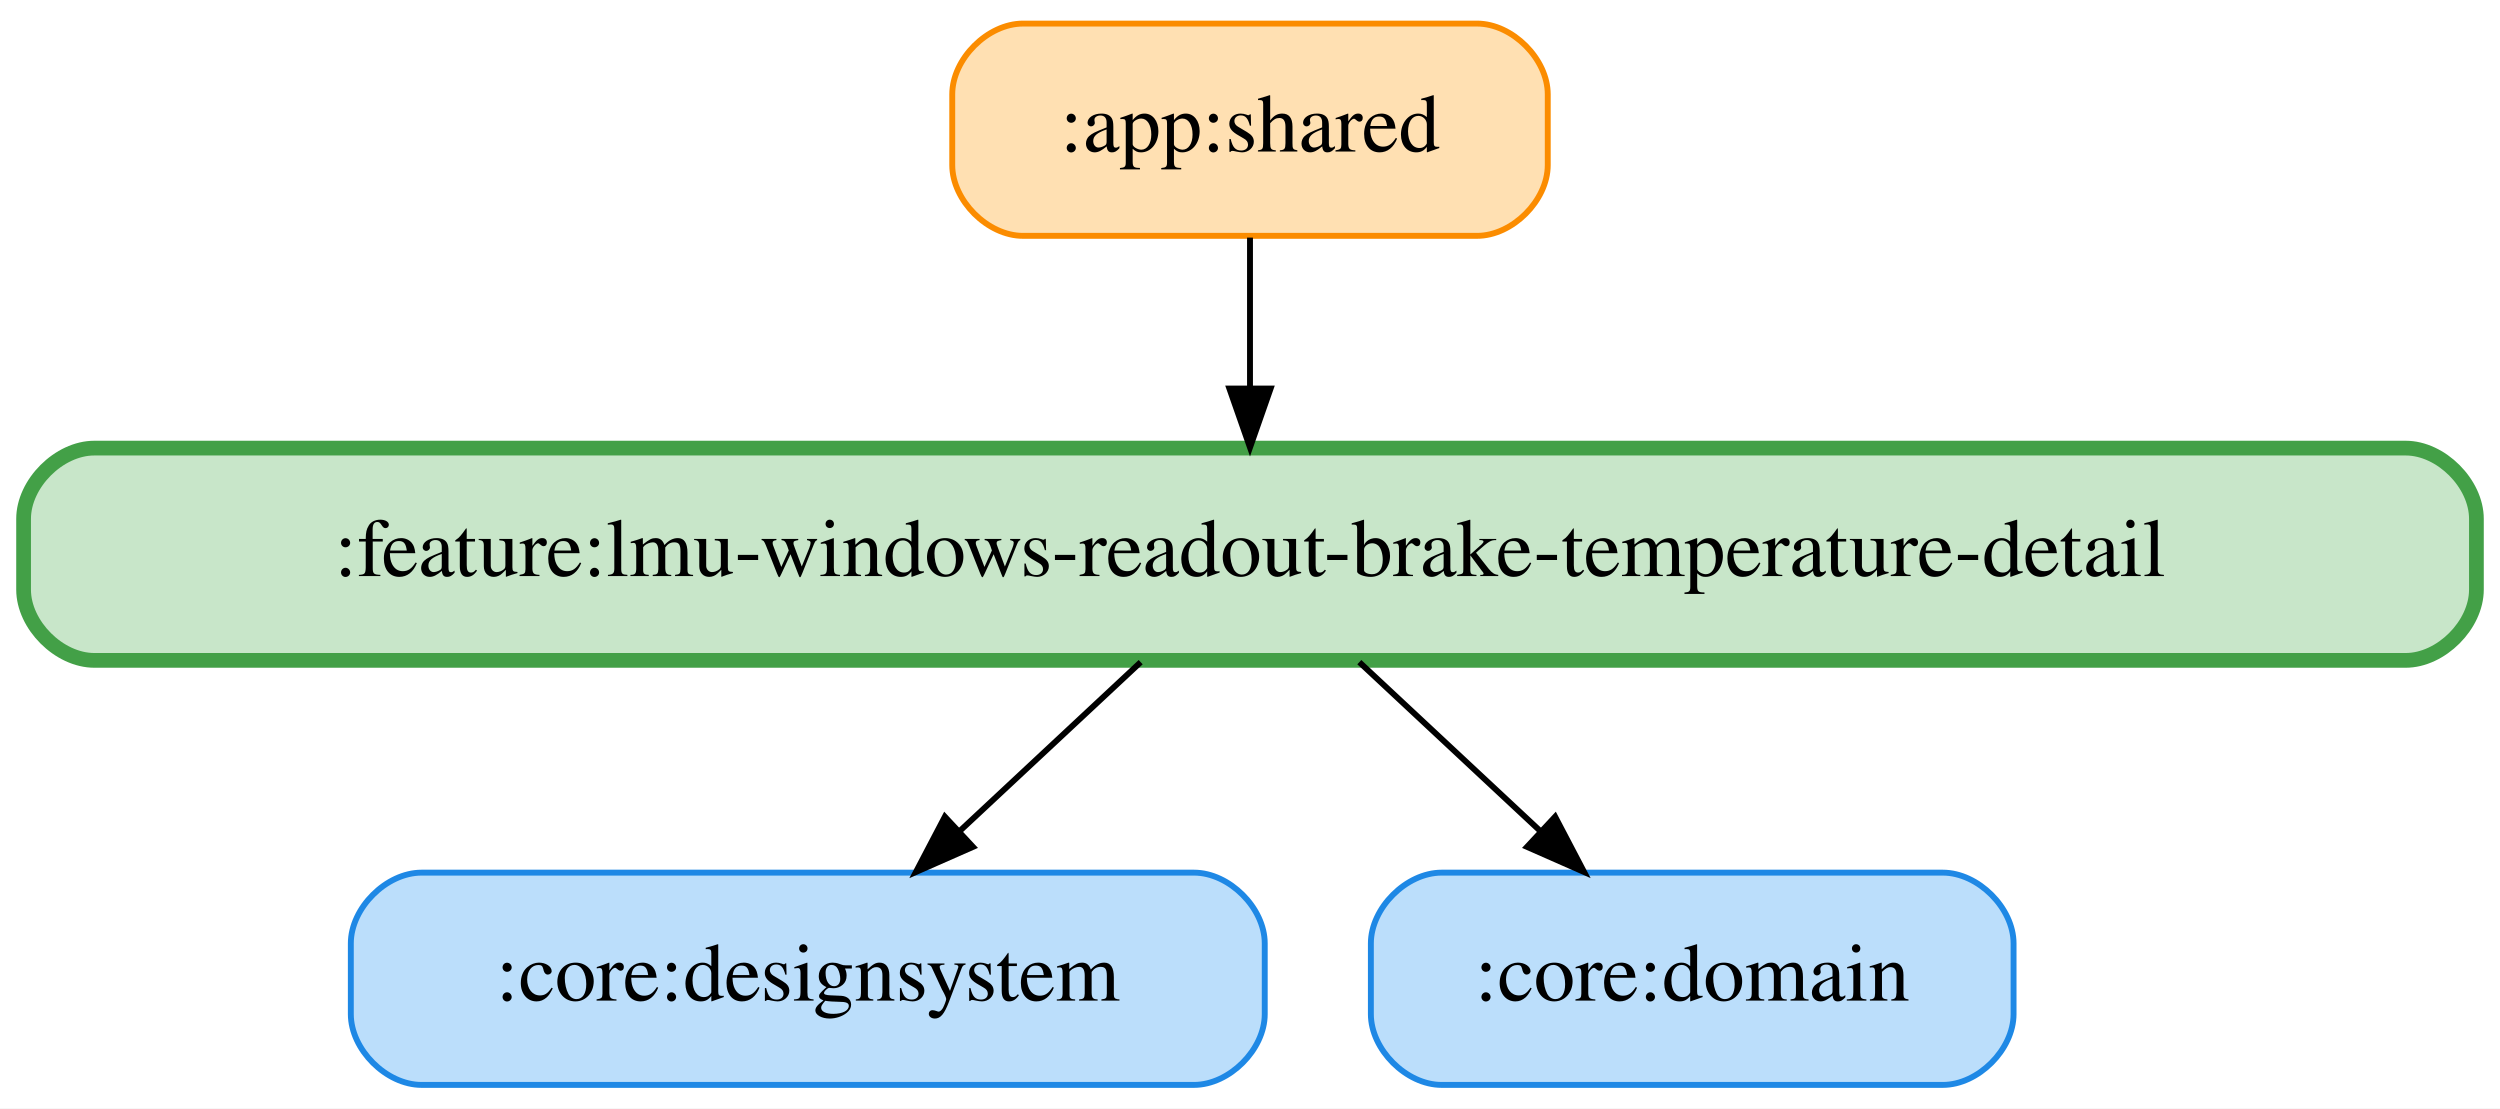
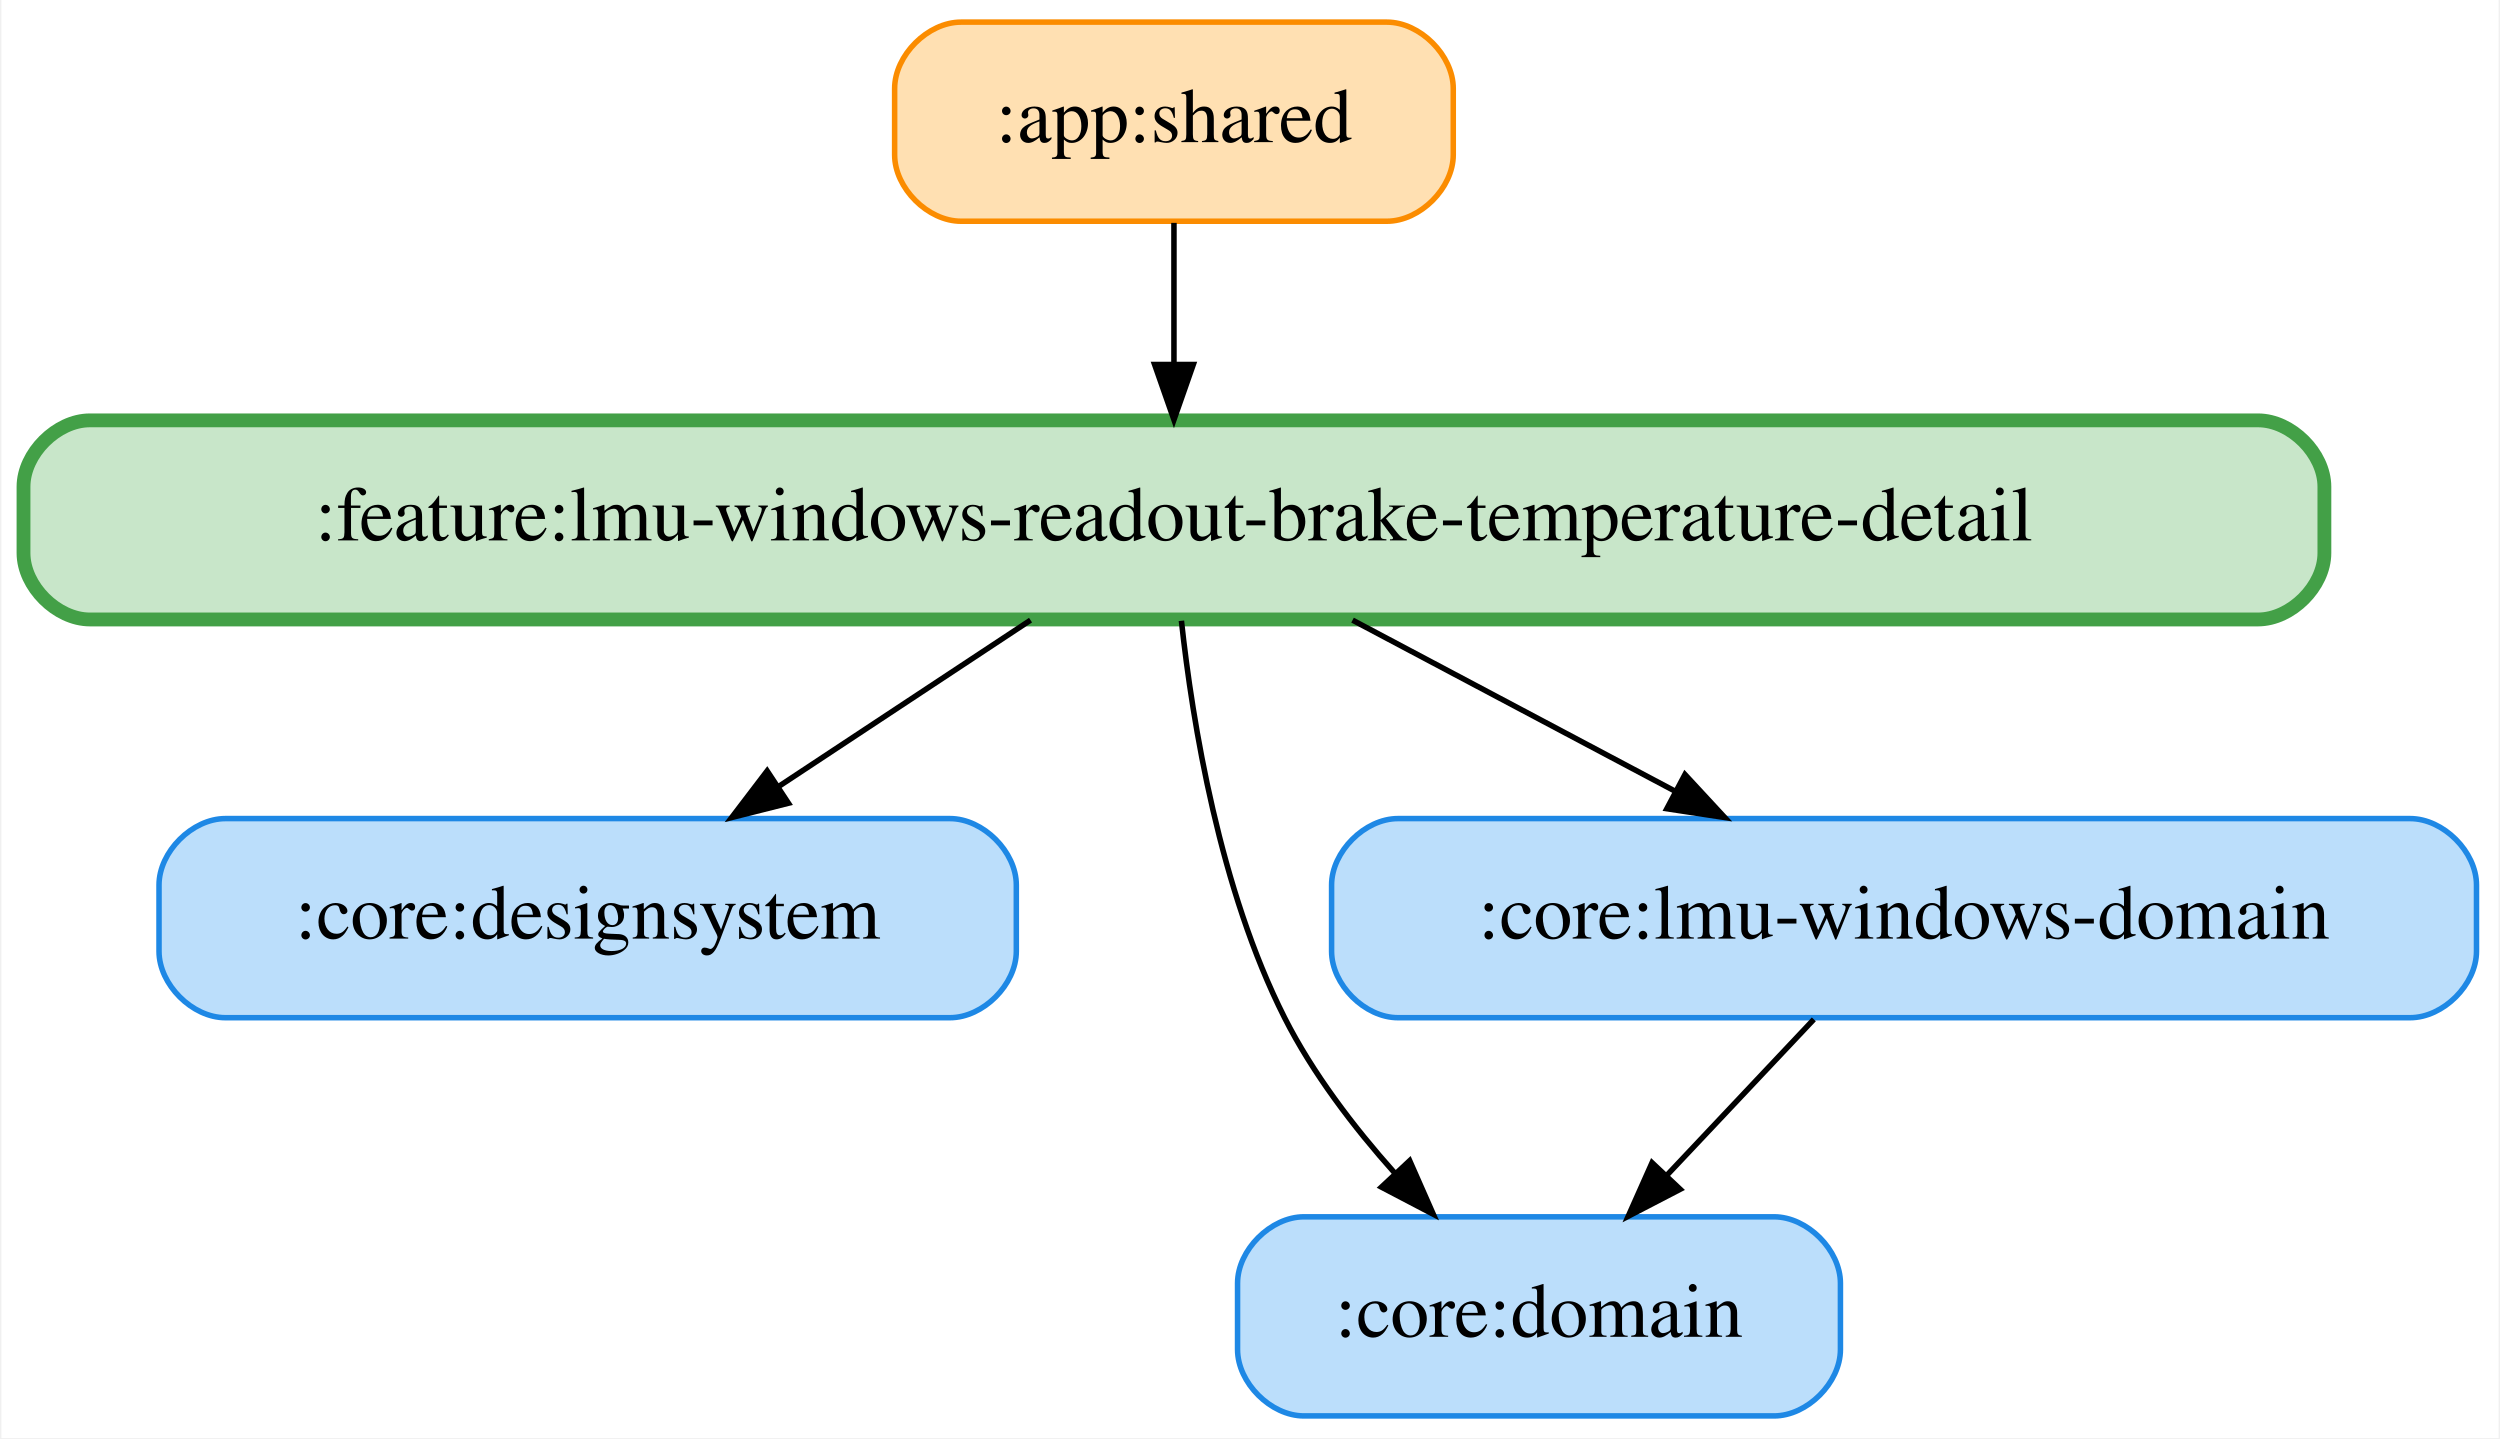
- <svg xmlns="http://www.w3.org/2000/svg" width="424pt" height="188pt" viewBox="0.00 0.00 424.00 188.00">
-   <g id="graph0" class="graph" transform="scale(1 1) rotate(0) translate(4 184)">
-     <polygon fill="white" stroke="transparent" points="-4,4 -4,-184 420,-184 420,4 -4,4" />
+ <svg xmlns="http://www.w3.org/2000/svg" width="452pt" height="260pt" viewBox="0.00 0.00 451.50 260.00">
+   <g id="graph0" class="graph" transform="scale(1 1) rotate(0) translate(4 256)">
+     <polygon fill="white" stroke="transparent" points="-4,4 -4,-256 447.5,-256 447.5,4 -4,4" />
    <g id="node1" class="node">
-       <path fill="#ffe0b2" stroke="#fb8c00" d="M246.5,-180C246.5,-180 169.5,-180 169.5,-180 163.5,-180 157.5,-174 157.5,-168 157.5,-168 157.5,-156 157.5,-156 157.5,-150 163.5,-144 169.5,-144 169.5,-144 246.5,-144 246.5,-144 252.5,-144 258.5,-150 258.5,-156 258.5,-156 258.5,-168 258.5,-168 258.5,-174 252.5,-180 246.5,-180" />
-       <text text-anchor="middle" x="208" y="-158.3" font-family="Times,serif" font-size="14.00">:app:shared</text>
+       <path fill="#ffe0b2" stroke="#fb8c00" d="M246.5,-252C246.5,-252 169.5,-252 169.5,-252 163.5,-252 157.5,-246 157.5,-240 157.5,-240 157.5,-228 157.5,-228 157.5,-222 163.5,-216 169.5,-216 169.5,-216 246.5,-216 246.5,-216 252.5,-216 258.5,-222 258.5,-228 258.5,-228 258.5,-240 258.5,-240 258.5,-246 252.5,-252 246.5,-252" />
+       <text text-anchor="middle" x="208" y="-230.3" font-family="Times,serif" font-size="14.00">:app:shared</text>
+     </g>
+     <g id="node5" class="node">
+       <path fill="#c8e6c9" stroke="#43a047" stroke-width="2.5" d="M404,-180C404,-180 12,-180 12,-180 6,-180 0,-174 0,-168 0,-168 0,-156 0,-156 0,-150 6,-144 12,-144 12,-144 404,-144 404,-144 410,-144 416,-150 416,-156 416,-156 416,-168 416,-168 416,-174 410,-180 404,-180" />
+       <text text-anchor="middle" x="208" y="-158.3" font-family="Times,serif" font-size="14.00">:feature:lmu-windows-readout-brake-temperature-detail</text>
+     </g>
+     <g id="edge1" class="edge">
+       <path fill="none" stroke="black" d="M208,-215.7C208,-207.98 208,-198.71 208,-190.11" />
+       <polygon fill="black" stroke="black" points="211.5,-190.1 208,-180.1 204.5,-190.1 211.5,-190.1" />
+     </g>
+     <g id="node2" class="node">
+       <path fill="#bbdefb" stroke="#1e88e5" d="M167.5,-108C167.5,-108 36.5,-108 36.5,-108 30.5,-108 24.5,-102 24.5,-96 24.5,-96 24.5,-84 24.5,-84 24.5,-78 30.5,-72 36.5,-72 36.5,-72 167.5,-72 167.5,-72 173.5,-72 179.5,-78 179.5,-84 179.5,-84 179.5,-96 179.5,-96 179.5,-102 173.5,-108 167.5,-108" />
+       <text text-anchor="middle" x="102" y="-86.3" font-family="Times,serif" font-size="14.00">:core:designsystem</text>
+     </g>
+     <g id="node3" class="node">
+       <path fill="#bbdefb" stroke="#1e88e5" d="M316.5,-36C316.5,-36 231.5,-36 231.5,-36 225.5,-36 219.5,-30 219.5,-24 219.5,-24 219.5,-12 219.5,-12 219.5,-6 225.5,0 231.5,0 231.5,0 316.5,0 316.5,0 322.5,0 328.5,-6 328.5,-12 328.5,-12 328.5,-24 328.5,-24 328.5,-30 322.5,-36 316.5,-36" />
+       <text text-anchor="middle" x="274" y="-14.3" font-family="Times,serif" font-size="14.00">:core:domain</text>
    </g>
    <g id="node4" class="node">
-       <path fill="#c8e6c9" stroke="#43a047" stroke-width="2.5" d="M404,-108C404,-108 12,-108 12,-108 6,-108 0,-102 0,-96 0,-96 0,-84 0,-84 0,-78 6,-72 12,-72 12,-72 404,-72 404,-72 410,-72 416,-78 416,-84 416,-84 416,-96 416,-96 416,-102 410,-108 404,-108" />
-       <text text-anchor="middle" x="208" y="-86.3" font-family="Times,serif" font-size="14.00">:feature:lmu-windows-readout-brake-temperature-detail</text>
+       <path fill="#bbdefb" stroke="#1e88e5" d="M431.5,-108C431.5,-108 248.5,-108 248.5,-108 242.5,-108 236.5,-102 236.5,-96 236.5,-96 236.5,-84 236.5,-84 236.5,-78 242.5,-72 248.5,-72 248.5,-72 431.5,-72 431.5,-72 437.5,-72 443.5,-78 443.5,-84 443.5,-84 443.5,-96 443.5,-96 443.5,-102 437.5,-108 431.5,-108" />
+       <text text-anchor="middle" x="340" y="-86.3" font-family="Times,serif" font-size="14.00">:core:lmu-windows-domain</text>
    </g>
-     <g id="edge1" class="edge">
-       <path fill="none" stroke="black" d="M208,-143.7C208,-135.98 208,-126.71 208,-118.11" />
-       <polygon fill="black" stroke="black" points="211.5,-118.1 208,-108.1 204.5,-118.1 211.5,-118.1" />
+     <g id="edge2" class="edge">
+       <path fill="none" stroke="black" d="M323.69,-71.7C315.69,-63.22 305.93,-52.86 297.18,-43.58" />
+       <polygon fill="black" stroke="black" points="299.53,-40.98 290.13,-36.1 294.44,-45.78 299.53,-40.98" />
    </g>
-     <g id="node2" class="node">
-       <path fill="#bbdefb" stroke="#1e88e5" d="M198.5,-36C198.5,-36 67.5,-36 67.5,-36 61.5,-36 55.5,-30 55.5,-24 55.5,-24 55.5,-12 55.5,-12 55.5,-6 61.5,0 67.5,0 67.5,0 198.5,0 198.5,0 204.5,0 210.5,-6 210.5,-12 210.5,-12 210.5,-24 210.5,-24 210.5,-30 204.5,-36 198.5,-36" />
-       <text text-anchor="middle" x="133" y="-14.3" font-family="Times,serif" font-size="14.00">:core:designsystem</text>
-     </g>
-     <g id="node3" class="node">
-       <path fill="#bbdefb" stroke="#1e88e5" d="M325.5,-36C325.5,-36 240.5,-36 240.5,-36 234.5,-36 228.5,-30 228.5,-24 228.5,-24 228.5,-12 228.5,-12 228.5,-6 234.5,0 240.5,0 240.5,0 325.5,0 325.5,0 331.5,0 337.5,-6 337.5,-12 337.5,-12 337.5,-24 337.5,-24 337.5,-30 331.5,-36 325.5,-36" />
-       <text text-anchor="middle" x="283" y="-14.3" font-family="Times,serif" font-size="14.00">:core:domain</text>
+     <g id="edge5" class="edge">
+       <path fill="none" stroke="black" d="M182.07,-143.88C168.34,-134.81 151.29,-123.55 136.46,-113.76" />
+       <polygon fill="black" stroke="black" points="138.3,-110.78 128.03,-108.19 134.45,-116.62 138.3,-110.78" />
    </g>
    <g id="edge3" class="edge">
-       <path fill="none" stroke="black" d="M189.46,-71.7C180.2,-63.05 168.84,-52.45 158.74,-43.03" />
-       <polygon fill="black" stroke="black" points="161.02,-40.37 151.33,-36.1 156.25,-45.49 161.02,-40.37" />
+       <path fill="none" stroke="black" d="M209.35,-143.76C211.37,-125.19 216.29,-95.18 228,-72 233.08,-61.95 240.49,-52.24 247.89,-43.95" />
+       <polygon fill="black" stroke="black" points="250.62,-46.15 254.89,-36.46 245.51,-41.37 250.62,-46.15" />
    </g>
-     <g id="edge2" class="edge">
-       <path fill="none" stroke="black" d="M226.54,-71.7C235.8,-63.05 247.16,-52.45 257.26,-43.03" />
-       <polygon fill="black" stroke="black" points="259.75,-45.49 264.67,-36.1 254.98,-40.37 259.75,-45.49" />
+     <g id="edge4" class="edge">
+       <path fill="none" stroke="black" d="M240.29,-143.88C257.87,-134.55 279.81,-122.92 298.63,-112.94" />
+       <polygon fill="black" stroke="black" points="300.39,-115.97 307.59,-108.19 297.11,-109.78 300.39,-115.97" />
    </g>
  </g>
</svg>
